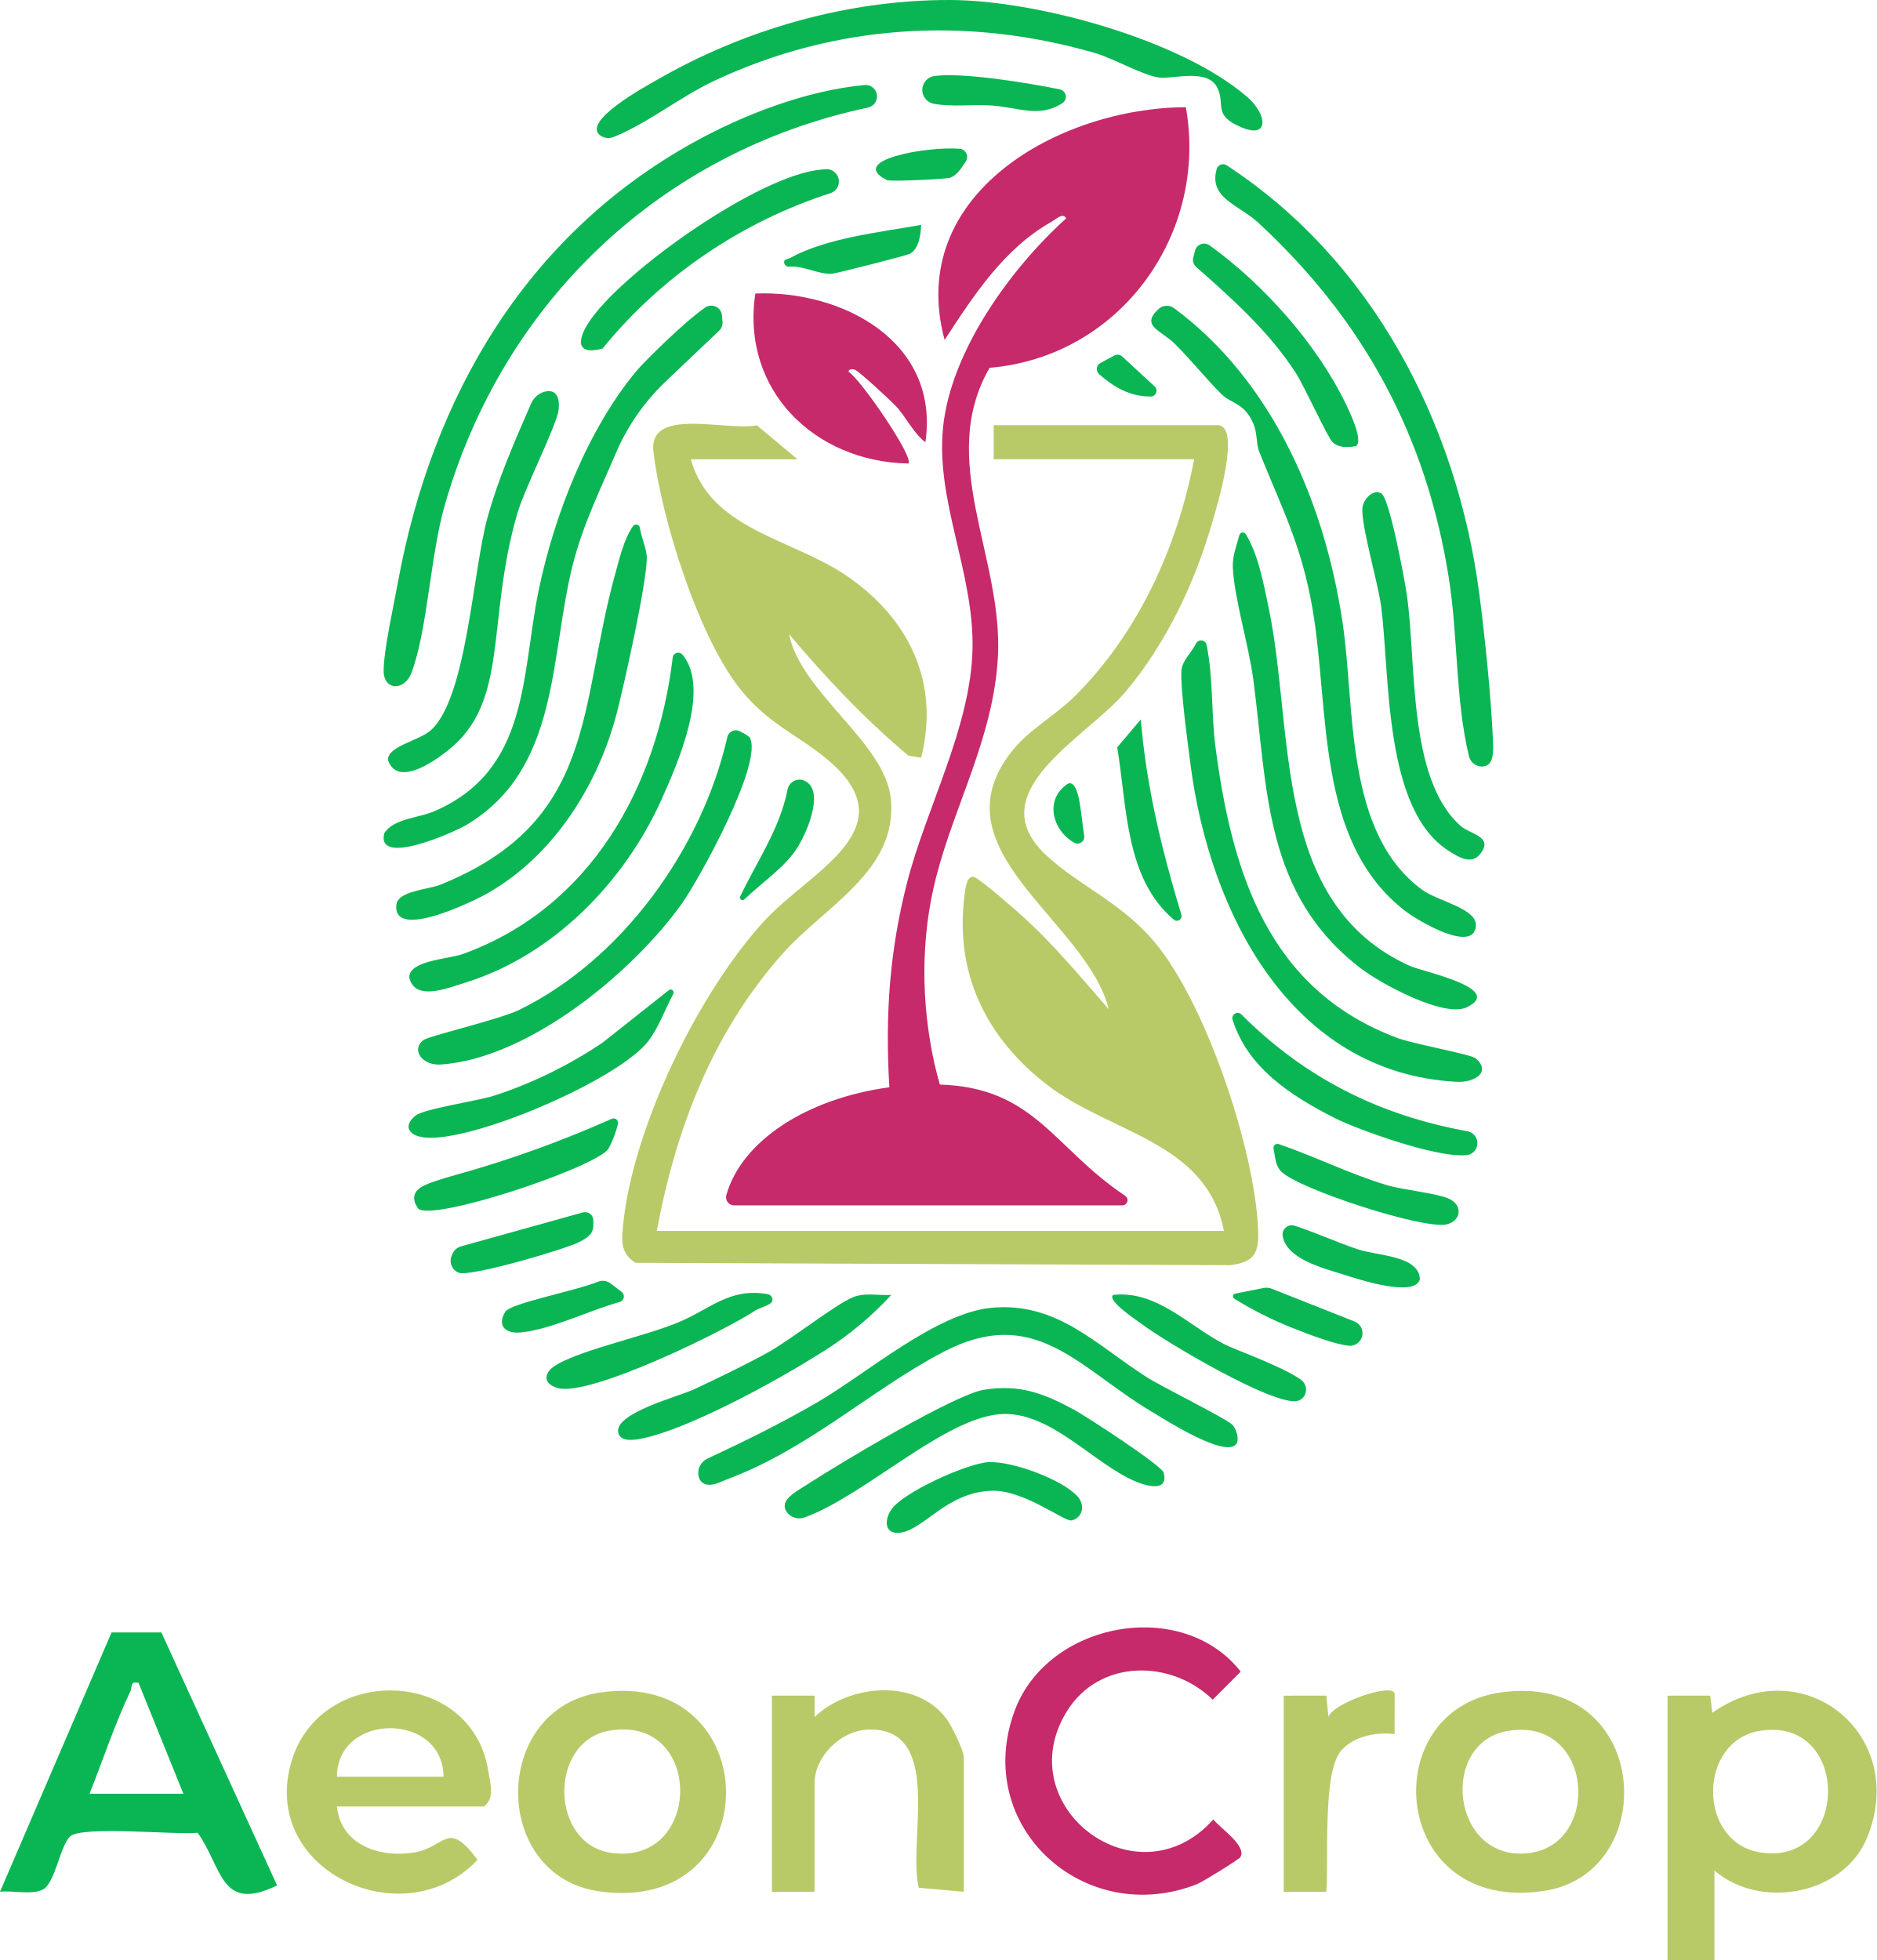
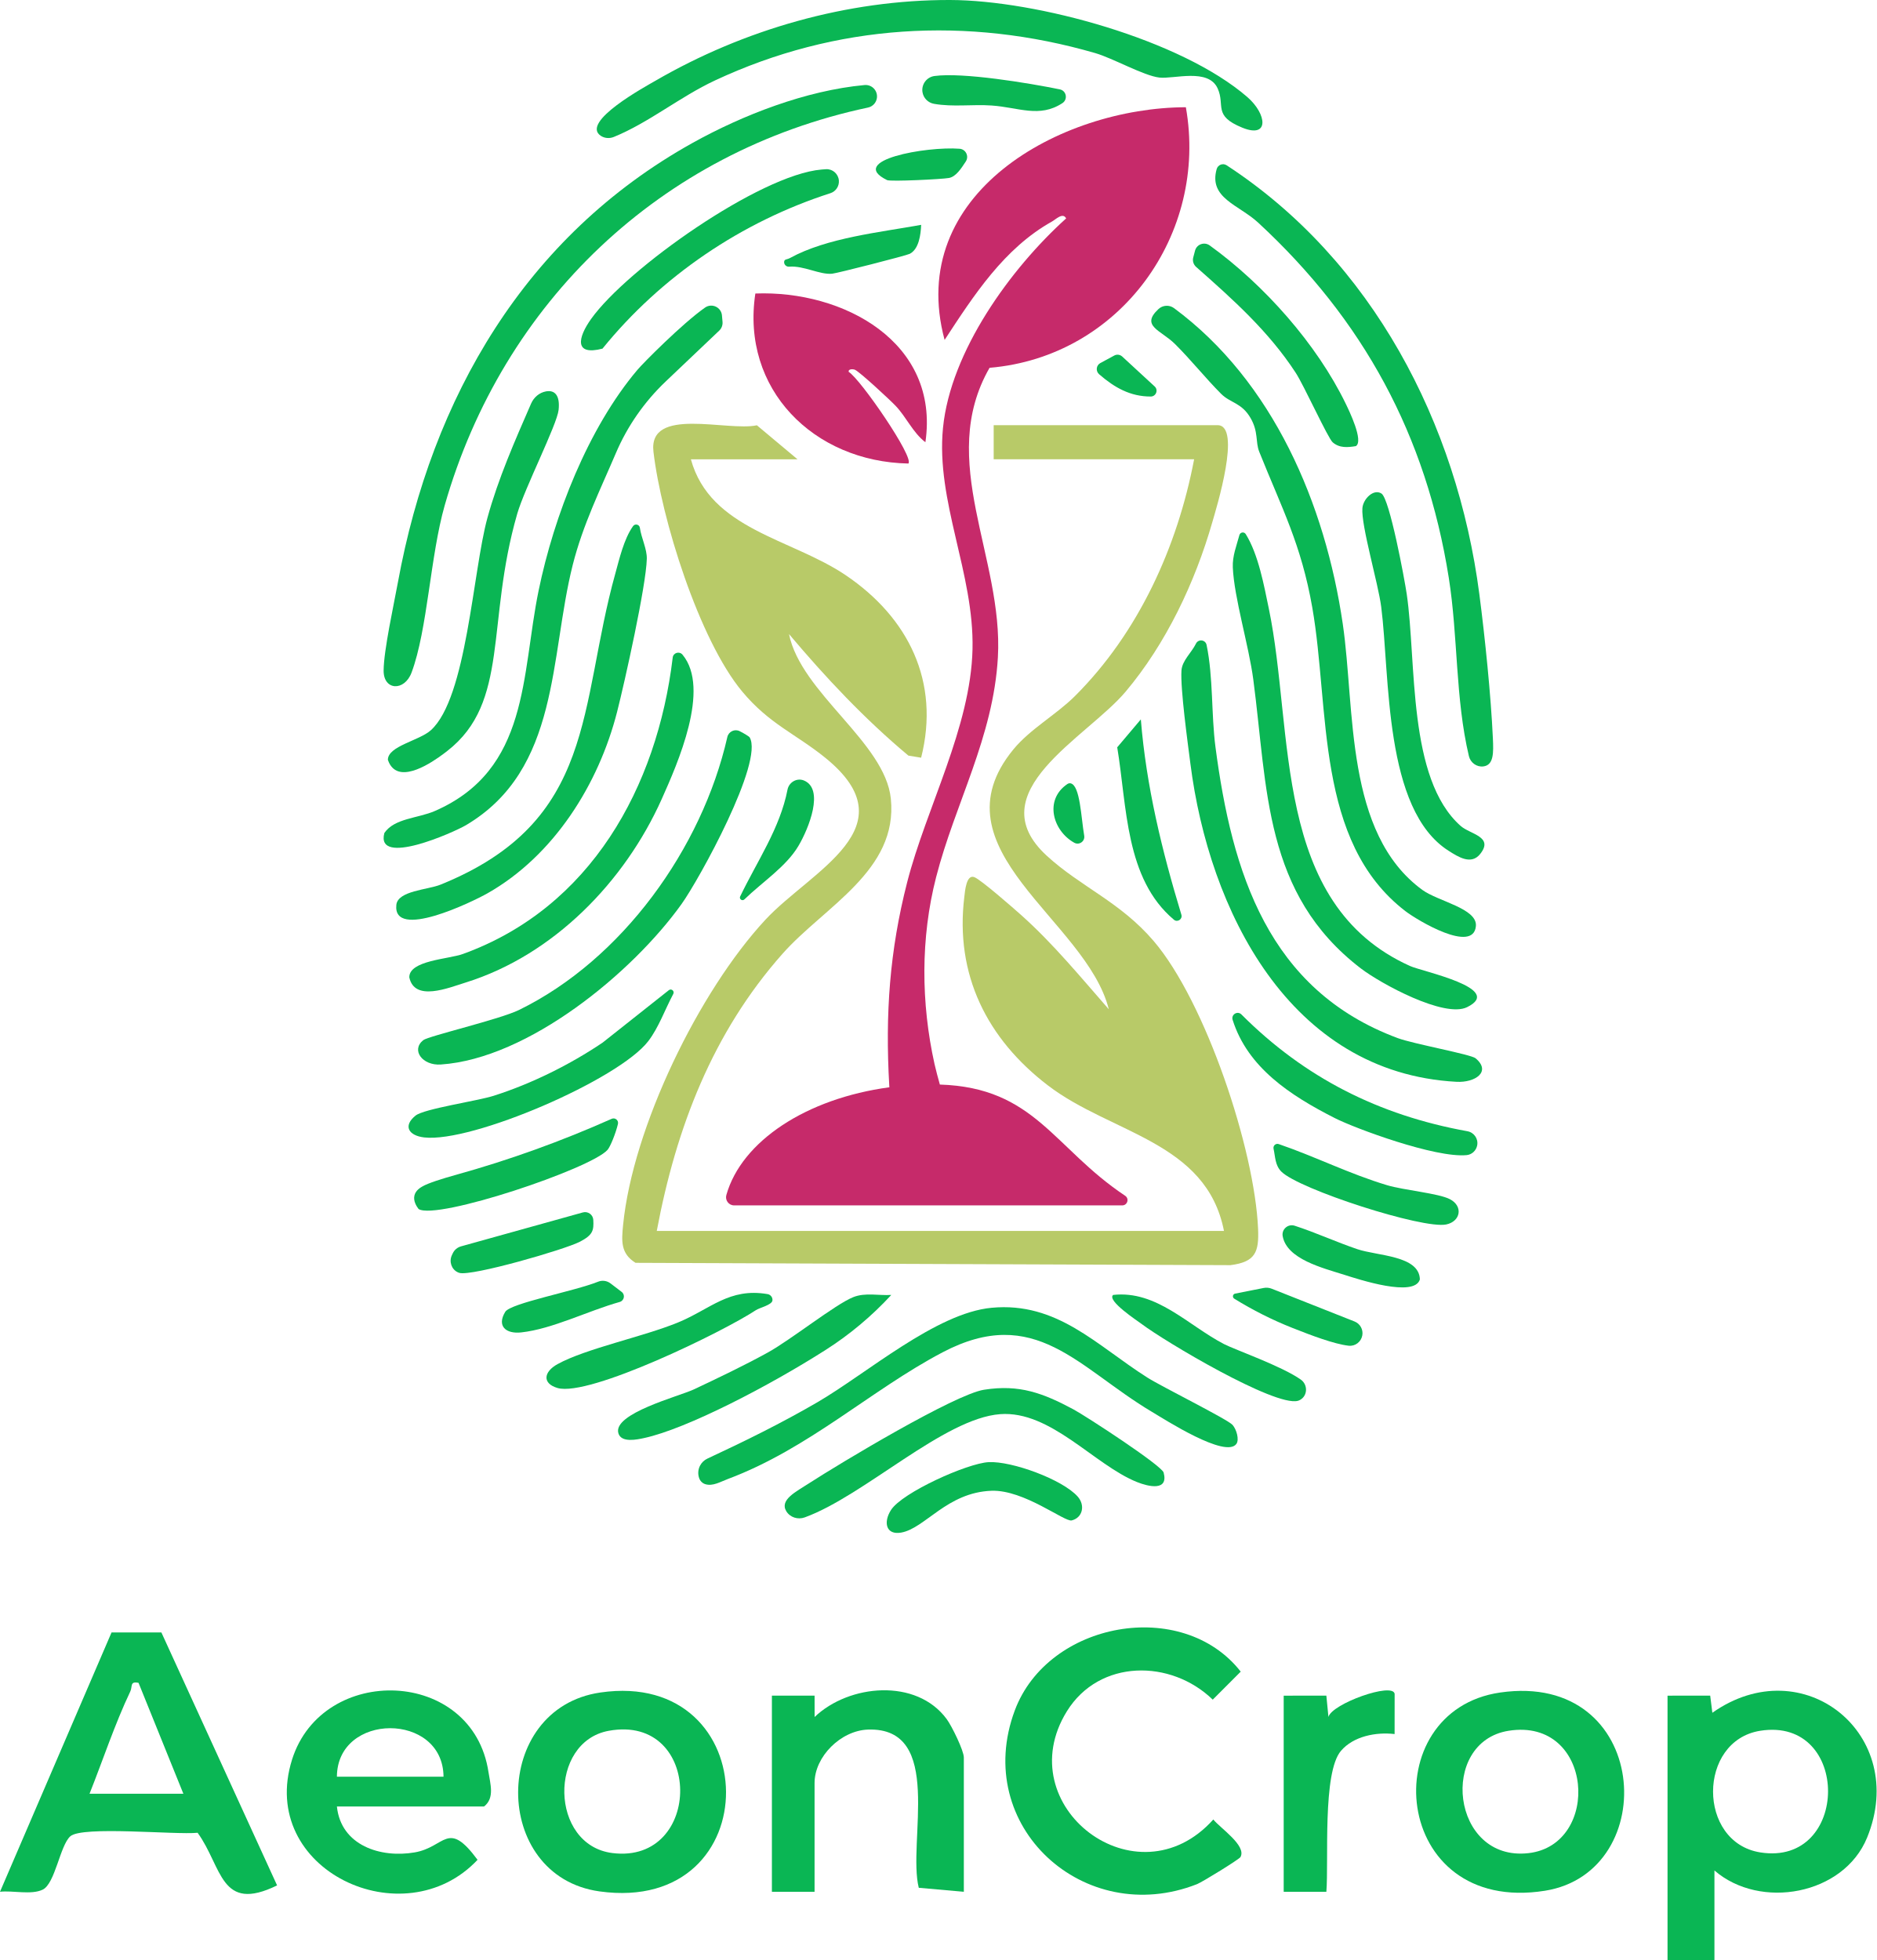
<svg xmlns="http://www.w3.org/2000/svg" id="Capa_2" data-name="Capa 2" viewBox="0 0 1707.86 1783.86">
  <defs>
    <style>
      .cls-1 {
        fill: #b8ca68;
      }

      .cls-2 {
        fill: #c62a6a;
      }

      .cls-3 {
        fill: #0ab654;
      }
    </style>
  </defs>
  <g id="Capa_1-2" data-name="Capa 1">
    <g>
      <path class="cls-1" d="M725.79,418.02h-97.03c17.63,64.02,91.39,72.01,140.93,105.5,57.03,38.56,86.06,96.98,68.62,166.09l-11.6-1.91c-39.88-33.34-75.26-70.99-108.64-110.6,10.86,53.66,87.41,98.45,92.67,149.82,6.72,65.51-60.48,98.13-98.59,141.14-63.72,71.92-96.81,158.43-114.44,252.27h516.21c-15.99-81.64-102.8-88.42-160.41-132.59-55.24-42.35-84.59-100.64-75.89-171.55.61-4.95,1.75-20.74,9.15-17.85,6.06,2.36,35.6,28.24,42.89,34.75,29.04,25.97,53.86,56.3,79.43,85.47-20.26-81.33-161.19-145.6-86.95-236.35,15.28-18.68,39.14-31.74,56.12-48.67,57.8-57.61,93.32-135.79,108.49-215.53h-182.42v-31.04h203.77c22.21,0-1.17,75.72-4.8,88.33-15.73,54.77-42.01,110.33-78.77,154.07-35.45,42.18-135.15,91.6-71.77,149.58,31.06,28.41,66.72,41.87,97.16,77.48,47.33,55.39,92.01,189.7,95.04,262.08.88,21.08-2.43,30.05-25.13,32.95l-541.44-2.12c-13.65-8.49-12.77-19.81-11.32-34.42,8.78-88.84,69.06-212.76,129.56-277.9,41.41-44.59,132.54-84.1,54.39-147.39-26.82-21.72-50.92-30.65-75.57-60.26-39.27-47.18-73.62-157.37-80.75-218.24-4.87-41.62,67.36-18.22,94.13-24.07l36.96,30.95Z" />
      <path class="cls-2" d="M1024.02,1088.32c-65.37-43.51-82.16-98.5-168.67-101.23-1.77-6.47-3.55-12.79-4.84-18.59-12.37-55.63-12.77-114.89,1.44-170.19,17.22-67.03,52.05-127.29,56.2-199.89,5.2-90.99-56.01-179.24-7.57-263.67,119.12-10.03,199.11-122.06,178.65-237.15-114.35.31-255.45,78.66-219.56,211.77,26.6-40.62,54.12-83.43,97.85-107.83,3.42-1.91,9.76-8.52,12.76-2.76-50.51,45.57-105.16,120.88-112.07,190.62-6.65,67.08,28.44,132.34,26.86,201.46-1.63,71.04-42.1,144.34-59.48,212.15-15.91,62.09-20.06,119.69-16.29,185.01.03.52.06,1.03.1,1.55-75.46,10.15-134.54,49.02-148.36,98.05-1.33,4.73,2.16,9.44,7.07,9.44h353.22c4.72,0,6.6-6.13,2.67-8.74Z" />
-       <path class="cls-1" d="M1517.58,1543.28l38.84-.04,1.96,15.6c82.72-58.28,179.13,19.85,140.84,113.63-21.33,52.25-97.27,66.03-138.94,29.9v81.48h-42.69v-240.57ZM1601.98,1575.23c-57.2,9.04-57.35,101.55-.01,110.7,81.73,13.05,82.8-123.79.01-110.7Z" />
+       <path class="cls-3" d="M1517.58,1543.28l38.84-.04,1.96,15.6c82.72-58.28,179.13,19.85,140.84,113.63-21.33,52.25-97.27,66.03-138.94,29.9v81.48h-42.69v-240.57ZM1601.98,1575.23c-57.2,9.04-57.35,101.55-.01,110.7,81.73,13.05,82.8-123.79.01-110.7Z" />
      <path class="cls-3" d="M146.86,1485.71l105.32,230.26c-51.9,25.37-49.72-16.65-72.33-47.9-20.25,2.03-105.03-6.47-115.87,3.21-9.41,8.4-13.75,43.11-25.17,48.57-10.44,4.99-27.22.56-38.81,1.91l101.52-236.04h45.34ZM81.49,1632.53h85.39l-40.79-100.91c-8.1-1.68-5.35,3.27-7.51,7.82-14.19,29.89-24.86,62.36-37.09,93.09Z" />
-       <path class="cls-2" d="M1128.89,1690.22c-1.16,2.01-34.55,22.64-39.42,24.57-102.67,40.49-205.26-52.73-165.91-158.11,30.22-80.92,152.4-103.21,205.6-35.27l-25.46,25.49c-38.09-36.95-103.24-37.05-132.75,10.6-53.39,86.23,63.74,176,133.27,98.47,5.92,7.61,30.67,23.85,24.67,34.26Z" />
+       <path class="cls-3" d="M1128.89,1690.22c-1.16,2.01-34.55,22.64-39.42,24.57-102.67,40.49-205.26-52.73-165.91-158.11,30.22-80.92,152.4-103.21,205.6-35.27l-25.46,25.49c-38.09-36.95-103.24-37.05-132.75,10.6-53.39,86.23,63.74,176,133.27,98.47,5.92,7.61,30.67,23.85,24.67,34.26Z" />
      <path class="cls-3" d="M798.09,88.95h0c-.52,4.41-3.78,8.02-8.13,8.94-188.47,39.94-332.31,177.06-385.22,361.99-13.18,46.06-15.62,113.22-30.17,152.21-6.46,17.32-25.56,16.46-25.44-1.78.12-18.6,9.26-59.84,13.03-80.47,30.78-168.05,115.91-314.92,267.86-399.61,45.89-25.58,103.49-47.92,156.81-52.83,6.57-.6,12.02,5,11.25,11.55Z" />
-       <path class="cls-1" d="M306.61,1644.17c3.7,35.55,39.85,47.13,70.88,41.74,28.06-4.88,29.74-30.22,57.13,6.76-67.18,71.47-200.5,9.26-168.82-91.24,27.63-87.62,164.5-83.63,178.77,11.49,1.57,10.47,5.88,23.51-4.06,31.25h-133.91ZM403.64,1617.01c-.43-58.88-96.68-58.76-97.03,0h97.03Z" />
-       <path class="cls-1" d="M1365.27,1540.42c136.62-19.75,147.93,163.38,40.75,180.41-140.35,22.31-155.61-163.81-40.75-180.41ZM1372.98,1575.23c-63.89,10.1-52.36,119.34,18.03,111.38,66.59-7.53,59.4-123.62-18.03-111.38Z" />
-       <path class="cls-1" d="M546.32,1540.41c150.92-22.04,154.43,202.55-.67,181.02-99.08-13.75-98.77-166.5.67-181.02ZM553.98,1575.26c-55.04,10.04-53.8,104.08,3.35,111.26,82.86,10.41,82.75-126.96-3.35-111.26Z" />
-       <path class="cls-1" d="M877.16,1721.77l-41-3.63c-10.46-41.67,23.56-146.32-46.2-143.99-24.7.83-48.64,24.55-48.64,48.68v98.95l-38.83.02v-178.53s38.85,0,38.85,0l.02,19.42c31.23-29.83,92.63-35.62,120.25,1.97,4.65,6.33,15.56,28.61,15.56,34.89v122.23Z" />
+       <path class="cls-3" d="M306.61,1644.17c3.7,35.55,39.85,47.13,70.88,41.74,28.06-4.88,29.74-30.22,57.13,6.76-67.18,71.47-200.5,9.26-168.82-91.24,27.63-87.62,164.5-83.63,178.77,11.49,1.57,10.47,5.88,23.51-4.06,31.25h-133.91ZM403.64,1617.01c-.43-58.88-96.68-58.76-97.03,0h97.03Z" />
+       <path class="cls-3" d="M1365.27,1540.42c136.62-19.75,147.93,163.38,40.75,180.41-140.35,22.31-155.61-163.81-40.75-180.41ZM1372.98,1575.23c-63.89,10.1-52.36,119.34,18.03,111.38,66.59-7.53,59.4-123.62-18.03-111.38Z" />
+       <path class="cls-3" d="M546.32,1540.41c150.92-22.04,154.43,202.55-.67,181.02-99.08-13.75-98.77-166.5.67-181.02ZM553.98,1575.26c-55.04,10.04-53.8,104.08,3.35,111.26,82.86,10.41,82.75-126.96-3.35-111.26Z" />
+       <path class="cls-3" d="M877.16,1721.77l-41-3.63c-10.46-41.67,23.56-146.32-46.2-143.99-24.7.83-48.64,24.55-48.64,48.68v98.95l-38.83.02v-178.53s38.85,0,38.85,0l.02,19.42c31.23-29.83,92.63-35.62,120.25,1.97,4.65,6.33,15.56,28.61,15.56,34.89v122.23Z" />
      <path class="cls-3" d="M1111.36,358.49c-13.87-13.88-27.36-30.82-41.97-45.34-12.86-12.78-31.73-16.34-15.09-31.87,3.9-3.64,9.87-4.01,14.16-.84,90.03,66.55,137.61,178.13,153.59,287.52,11.35,77.67,1.69,190.28,72.36,241.95,14.32,10.47,50.2,16.87,48.78,32.93-2.25,25.31-53.29-5.22-64.21-13.62-82.36-63.3-68.53-183.9-84.68-276.21-10.08-57.59-27.65-90.25-48.29-141.85-3.62-9.06-.52-18.05-7.98-30.83-8.12-13.92-18.27-13.45-26.67-21.85Z" />
      <path class="cls-3" d="M864.65,0c78.72.19,210.19,36.03,270.51,88.32,17.86,15.48,20.3,38.02-4.57,27.88-27.08-11.03-15.3-20.13-22.46-35.79-8.53-18.66-39.76-8.31-53.02-9.82-14.2-1.62-42.19-17.59-58.46-22.3-116.28-33.66-235.82-26.56-345.98,24.94-31.95,14.94-60.26,38.48-92.01,51.4-3.91,1.59-8.42,1.3-11.93-1.05-18.76-12.57,40.83-44.9,49.83-50.12C676.96,26.82,771.14-.23,864.65,0Z" />
      <path class="cls-3" d="M1107.27,153.89c1.11-3.92,5.66-5.69,9.07-3.46,132.49,86.48,209.73,234.93,229.98,390.3,5.11,39.2,10.54,92.16,12.33,131.33.59,12.92.88,24.23-8.61,25.47-6.1.8-11.8-3.38-13.22-9.37-12.47-52.59-9.8-108.58-18.31-162.31-20.56-129.68-77.83-234.82-173.49-323.23-17.6-16.27-45.22-22.31-37.75-48.74Z" />
      <path class="cls-2" d="M842.19,402.5c-11.42-8.74-17.27-22.78-27.04-33.07-5.27-5.55-32.57-30.84-37.01-32.86-1.68-.76-6.37-.98-5.75,1.89,10.59,6.4,59.92,78.05,54.3,83.42-86.13-1.66-152.46-67.62-139.26-154.74,79.57-3.12,168.05,43.93,154.76,135.36Z" />
      <path class="cls-3" d="M657.04,287.1l.52,5.82c.27,2.98-.84,5.93-3.01,7.99l-48.6,46.18c-19.39,18.43-34.9,40.58-45.39,65.18-14.25,33.42-30.1,65.32-39.34,101.95-21.16,83.87-11.53,186.01-97.01,236.72-11.35,6.73-82.68,38.38-74.41,7.18,9.24-13.51,30.54-13.27,46.03-20.04,86.13-37.63,78.49-123.48,94.35-200.57,13.98-67.96,44.98-147.81,90.02-201.02,5.23-6.18,40.66-41.95,61.41-56.53,6.19-4.35,14.76-.4,15.44,7.14Z" />
      <path class="cls-3" d="M1125.28,1314.06c-9.63,13.69-65.14-22.08-77.01-29.14-67.1-39.91-106.13-98.5-190.58-54.06-65.05,34.23-121.66,87.68-195.28,115.23-6.88,2.58-13.64,6.78-20.48,4.72-2.66-.8-4.73-2.9-5.65-5.52h0c-1.28-3.66-1.02-7.69.71-11.16h0c1.45-2.91,3.85-5.24,6.8-6.61,33.99-15.8,67.74-32.44,100.13-51.3,44.92-26.16,108-81.25,158.5-85.97,59.85-5.6,95.56,34.27,141.96,63.63,13.08,8.28,72.77,37.83,77.33,42.96,3.68,4.13,6.22,13.44,3.56,17.21Z" />
      <path class="cls-3" d="M1088.42,585.78c2.17-4.4,8.66-3.63,9.66,1.18,0,.05.02.09.03.14,6.12,29.37,4.18,63.24,8.07,92.82,15.02,114.19,47.94,221.07,165.86,264.89,14.35,5.33,66.57,14.76,70.88,18.37,14.54,12.19-.36,22.31-17.31,21.41-152.38-8.14-225.35-156.5-242.26-289.6-2.5-19.66-9.2-68-8.12-84.71.58-9.07,9.05-16.09,13.2-24.49Z" />
      <path class="cls-3" d="M1127.96,486.99c.72-2.69,4.31-3.24,5.77-.88,11.56,18.59,16.65,46.92,20.98,67.69,23.38,112.32,2.5,268.65,128.6,325.42,11.2,5.04,86.54,20.47,51.8,37.46-20.65,10.09-78.59-21.46-96.65-35.3-88.57-67.88-84.71-163.48-97.87-263.02-4.06-30.69-17.48-74.51-18.63-101.96-.44-10.43,3.41-19.73,5.99-29.41Z" />
      <path class="cls-3" d="M682.23,671.05c13.13,22.17-45.93,129.34-61.95,151.74-44.73,62.56-139.45,140.68-219.15,146.06-16.65,1.12-27.29-13.12-15.9-22.19,4.66-3.71,69.49-18.87,87.01-27.41,93.85-45.78,166.65-147.06,189.69-248.42,1.14-5.03,6.7-7.69,11.3-5.34,4.35,2.22,8.6,4.88,9,5.55Z" />
      <path class="cls-3" d="M576.13,478.85c1.78-2.49,5.73-1.6,6.18,1.43,1.43,9.69,6.56,19.35,6.34,28.33-.6,24.4-19.99,111.58-27.01,139.15-16.85,66.11-57.65,131.08-118,165.28-13.98,7.92-86.39,42.99-82.93,10.48,1.37-12.83,28.5-13.65,40.12-18.35,142.91-57.74,125.47-162.16,159.17-283.22,3.58-12.87,7.75-31.37,16.13-43.1Z" />
      <path class="cls-3" d="M612.21,598.49c.53-4.45,6.1-6.07,8.96-2.62,25.72,31-4.51,99.08-18.91,131.3-33.63,75.23-98.5,142.11-178.37,167.02-16.06,5.01-46.7,17.7-51.4-4.72-.04-15.39,35.55-16.45,48.75-21.21,116.19-41.98,176.82-151.79,190.98-269.76Z" />
-       <path class="cls-1" d="M1168.26,1543.28l38.83-.02,1.9,19.4c3.05-12.02,58.7-31.94,60.25-21.02l-.04,36.58c-16.86-1.98-37.35,1.91-48.79,15.25-17.02,19.84-11.05,100.2-13.31,128.32l-38.83-.02v-178.49Z" />
+       <path class="cls-3" d="M1168.26,1543.28l38.83-.02,1.9,19.4c3.05-12.02,58.7-31.94,60.25-21.02l-.04,36.58c-16.86-1.98-37.35,1.91-48.79,15.25-17.02,19.84-11.05,100.2-13.31,128.32l-38.83-.02v-178.49Z" />
      <path class="cls-3" d="M483.4,367.21c2.45-5.62,7.43-9.88,13.46-10.99,8.13-1.49,12.92,3.76,11.52,16.83-1.45,13.51-30.91,71.22-37.66,94.57-28.68,99.29-6.64,171.37-63.59,215.8-6,4.68-33.39,26.04-47.5,17.27-3.8-2.36-5.66-6.3-6.63-9.14.02-12.65,28.53-17.36,39.16-26.98,32.67-29.55,38.1-144.63,51.39-193.08,9.87-35.99,25-70.24,39.84-104.3Z" />
      <path class="cls-3" d="M895.55,1264.85c32.17-5.13,53.82,3.14,81.25,17.8,11.35,6.06,80.48,51.16,82.21,57.59,4.64,17.24-14.01,12.75-24.27,8.62-38.99-15.67-78.54-65.22-124.52-61.79-51.22,3.82-123.67,74.28-177.85,93.96-6.23,2.26-13.36.04-16.79-5.64-6.27-10.38,8.97-17.79,20.67-25.37,28.24-18.28,132.43-80.9,159.3-85.18Z" />
      <path class="cls-3" d="M1257.31,449.23c7.41,4.89,20.97,78.02,22.95,91.57,9.05,61.84.5,167.98,49.07,210.92,8.66,7.66,30.4,9.65,17.76,25.51-8.18,10.28-19.86,2.75-28.76-2.9-59.13-37.56-53.26-159.2-61.31-221.95-2.8-21.81-18.37-73.95-17.13-89.86.66-8.46,10.26-18.02,17.42-13.3Z" />
      <path class="cls-3" d="M755.7,175.84c-80.75,25.97-154.02,75.63-207.38,141.46-25.87,6.72-22.61-9.81-10.4-26.96,32.68-45.91,153.62-131.2,209.65-136.03,1.37-.12,2.84-.26,4.34-.32,5.96-.25,11.04,4.32,11.53,10.27h0c.43,5.2-2.78,9.99-7.75,11.59Z" />
      <path class="cls-3" d="M608.68,901.2c2.31-1.83,5.44.81,4.06,3.41-7.68,14.42-13.32,30.69-22.82,43.05-26.9,35.02-160.49,92.6-203.9,87.55-14.1-1.64-19.51-10.46-7.84-19.86,7.82-6.29,55.89-13.2,71.19-18.07,34.17-10.87,69.45-28.35,99.09-48.38l60.21-47.69Z" />
      <path class="cls-3" d="M811.16,1178.56h0c-17.73,19.22-37.85,36.1-59.91,50.15-51.34,32.7-126.18,71.67-164.96,80.08-6.51,1.41-20.81,4.56-23.49-4.27-5.47-18.07,55.2-33.66,68.56-39.94,21.98-10.34,46.16-21.9,67.33-33.57,20.96-11.55,61.45-43.83,77.69-50.38,11.12-4.49,23.31-1.33,34.77-2.07Z" />
      <path class="cls-3" d="M1344.36,1042.44h0c-.9,4.74-4.78,8.4-9.58,8.87-28.38,2.75-101.36-24.24-120.02-33.71-40.51-20.58-79.27-45.95-92.97-89.41-1.53-4.84,4.43-8.49,8.02-4.89,57.38,57.47,124.96,91.71,205.65,106.27,6.03,1.09,10.05,6.85,8.9,12.87Z" />
      <path class="cls-3" d="M1233.89,406.04c-7.34,1.19-14.89,1.91-21.06-3.49-4.36-3.82-26.01-51.59-33.67-63.33-24.59-37.7-57.21-66.82-90.59-96.29-2.43-2.15-3.45-5.49-2.62-8.62l1.63-6.18c1.54-5.85,8.46-8.29,13.37-4.75,49.58,35.81,97.51,89.88,123.77,144.04,3.12,6.42,16.61,34.18,9.18,38.64Z" />
      <path class="cls-3" d="M698.55,1177.8c2.79.48,4.81,3.09,4.42,5.89-.57,4.02-11.63,6.46-15.12,8.77-29.29,19.39-151.71,79.19-180.47,70.8-14.08-4.11-12.7-14.71.03-21.72,25.85-14.23,78.08-24.95,109.58-37.89,29.42-12.09,46.55-31.84,81.56-25.84Z" />
      <path class="cls-3" d="M380.95,1100.38c-1.79-2.32-5.07-7.33-3.75-12.47,1.18-4.6,5.49-7.09,7.26-8.11,5.16-2.98,17.13-6.82,30.76-10.61,48.35-13.44,95.62-30.5,141.46-50.92h0c3.11-1.38,6.48,1.37,5.7,4.68-1.93,8.28-6.89,20.61-9.43,23.53-15,17.22-155.54,64.36-171.99,53.89Z" />
      <path class="cls-3" d="M980.76,1362.04c6.95,7.82,4.75,19.17-5.42,21.75-6.42,1.63-43.36-28.05-72.99-26.99-40.53,1.45-60.4,34.19-82.17,38.05-13.98,2.48-16.44-9.48-9.25-20.62,10.19-15.8,69.17-42.42,88.76-43.48,21.07-1.15,67.27,15.77,81.07,31.3Z" />
      <path class="cls-3" d="M1013.03,1178.56c39.53-4.39,68.09,27.65,100.82,44.68,9.91,5.16,52.48,20,69.99,32.37,6.55,4.62,6.32,14.68-.72,18.52-.67.37-1.36.65-2.06.83-21.18,5.37-120.98-54.02-142.09-69.97-3.77-2.85-31.92-21.27-25.93-26.42Z" />
      <path class="cls-3" d="M1159.04,1045.53c-.63-2.78,2.01-5.2,4.71-4.27,33.33,11.42,64.58,27.24,98.59,37.42,15.29,4.58,46.73,7.34,57.14,12.71,12.31,6.35,9.85,20.24-3.24,23.02-21.25,4.51-134.35-32.1-150.16-48.14-5.79-5.88-5.42-13.55-7.04-20.73Z" />
      <path class="cls-3" d="M1068.35,837.06c-44.39-37.31-42.63-102.85-51.58-156.91l21.48-25.41c4.92,60.91,19.29,119.67,36.91,177.77,1.23,4.05-3.57,7.28-6.82,4.55Z" />
      <path class="cls-3" d="M530.44,1103.47c4.62-1.29,9.26,2.03,9.51,6.82.49,9.45-.24,13.6-12.07,19.78-13.84,7.23-98.51,31.66-109.77,28.44-.43-.12-.87-.29-1.33-.49-5.87-2.63-8.26-9.72-5.56-15.55l.79-1.7c1.45-3.14,4.21-5.48,7.53-6.41l110.9-30.89Z" />
      <path class="cls-3" d="M964.51,81.33c6.05,1.23,7.53,9.16,2.36,12.54-20.96,13.73-39.86,3.84-64.55,2.15-17.41-1.19-35,1.52-52.27-1.52-5.43-.96-9.67-5.22-10.52-10.67h0c-1.1-7.08,3.83-13.69,10.93-14.65,25.81-3.51,85.35,6.31,114.04,12.15Z" />
      <path class="cls-3" d="M1167.34,1125.06c-1.13-6.23,4.87-11.44,10.9-9.49,19.27,6.24,37.69,14.78,56.93,21.31,18.48,6.26,56.49,5.7,57.04,27.57-4.99,16.69-55.62-.04-68.77-4.2-19.84-6.28-52.32-14.26-56.1-35.18Z" />
      <path class="cls-3" d="M1239.8,1215.41h0c-1.06,5.91-6.51,10.06-12.48,9.37-13.17-1.52-33.9-9.37-51.11-16.19-18.4-7.29-36.12-16.2-52.94-26.63h0c-1.95-1.21-1.41-4.18.84-4.62l25.95-5.12c2.43-.48,4.95-.25,7.26.66l75.43,29.85c5.07,2.01,8.02,7.3,7.06,12.67Z" />
      <path class="cls-3" d="M838.33,204.63c-.38,8.91-2,22.14-10.43,26.4-3.25,1.64-65.88,17.62-70.54,18.08-11.35,1.12-25.87-7.51-39.16-6.39-2.71.23-5.04-2.17-4.51-4.84.43-2.15,2.38-1.47,5.42-3.13,33.55-18.39,81.77-23.3,119.22-30.11Z" />
      <path class="cls-3" d="M565.75,1175.78c3.44,2.62,2.38,8.01-1.78,9.18-29.18,8.21-61.14,24.58-89.6,27.71-13.88,1.53-22.49-5.69-14.56-18.72,4.82-7.92,62.96-18.74,84.54-27.44,3.76-1.52,8.05-.9,11.28,1.56l10.12,7.71Z" />
      <path class="cls-3" d="M673.63,815.85c15.35-31.98,36.24-61.98,43.06-97.13,1.33-6.84,8.57-11.03,15-8.35,18.67,7.78,4.52,43.39-5.1,59.61-11.11,18.75-32.68,32.66-49.15,48.6-1.91,1.85-4.97-.33-3.82-2.74Z" />
      <path class="cls-3" d="M873.26,135.37c5.69.44,8.82,6.81,5.7,11.59-4.36,6.68-9.02,13.84-15.34,15.02-6.16,1.15-53.18,3.45-56.28,1.94-36.94-18.03,35.92-30.89,65.92-28.54Z" />
      <path class="cls-3" d="M1047.2,360.89c-18.48,0-32.75-7.99-46.89-20.25-3.3-2.86-2.75-8.14,1.1-10.22l12.68-6.85c2.34-1.27,5.23-.9,7.19.9l29.56,27.25c3.56,3.28,1.2,9.18-3.63,9.18Z" />
      <path class="cls-3" d="M977.72,767.03c-19.63-10.88-27.62-39.07-6.32-53.46.88-.59,1.98-.86,3.01-.62,8.6,2.05,9.42,30.65,12.31,47.65.86,5.06-4.51,8.91-9,6.42Z" />
    </g>
  </g>
</svg>
